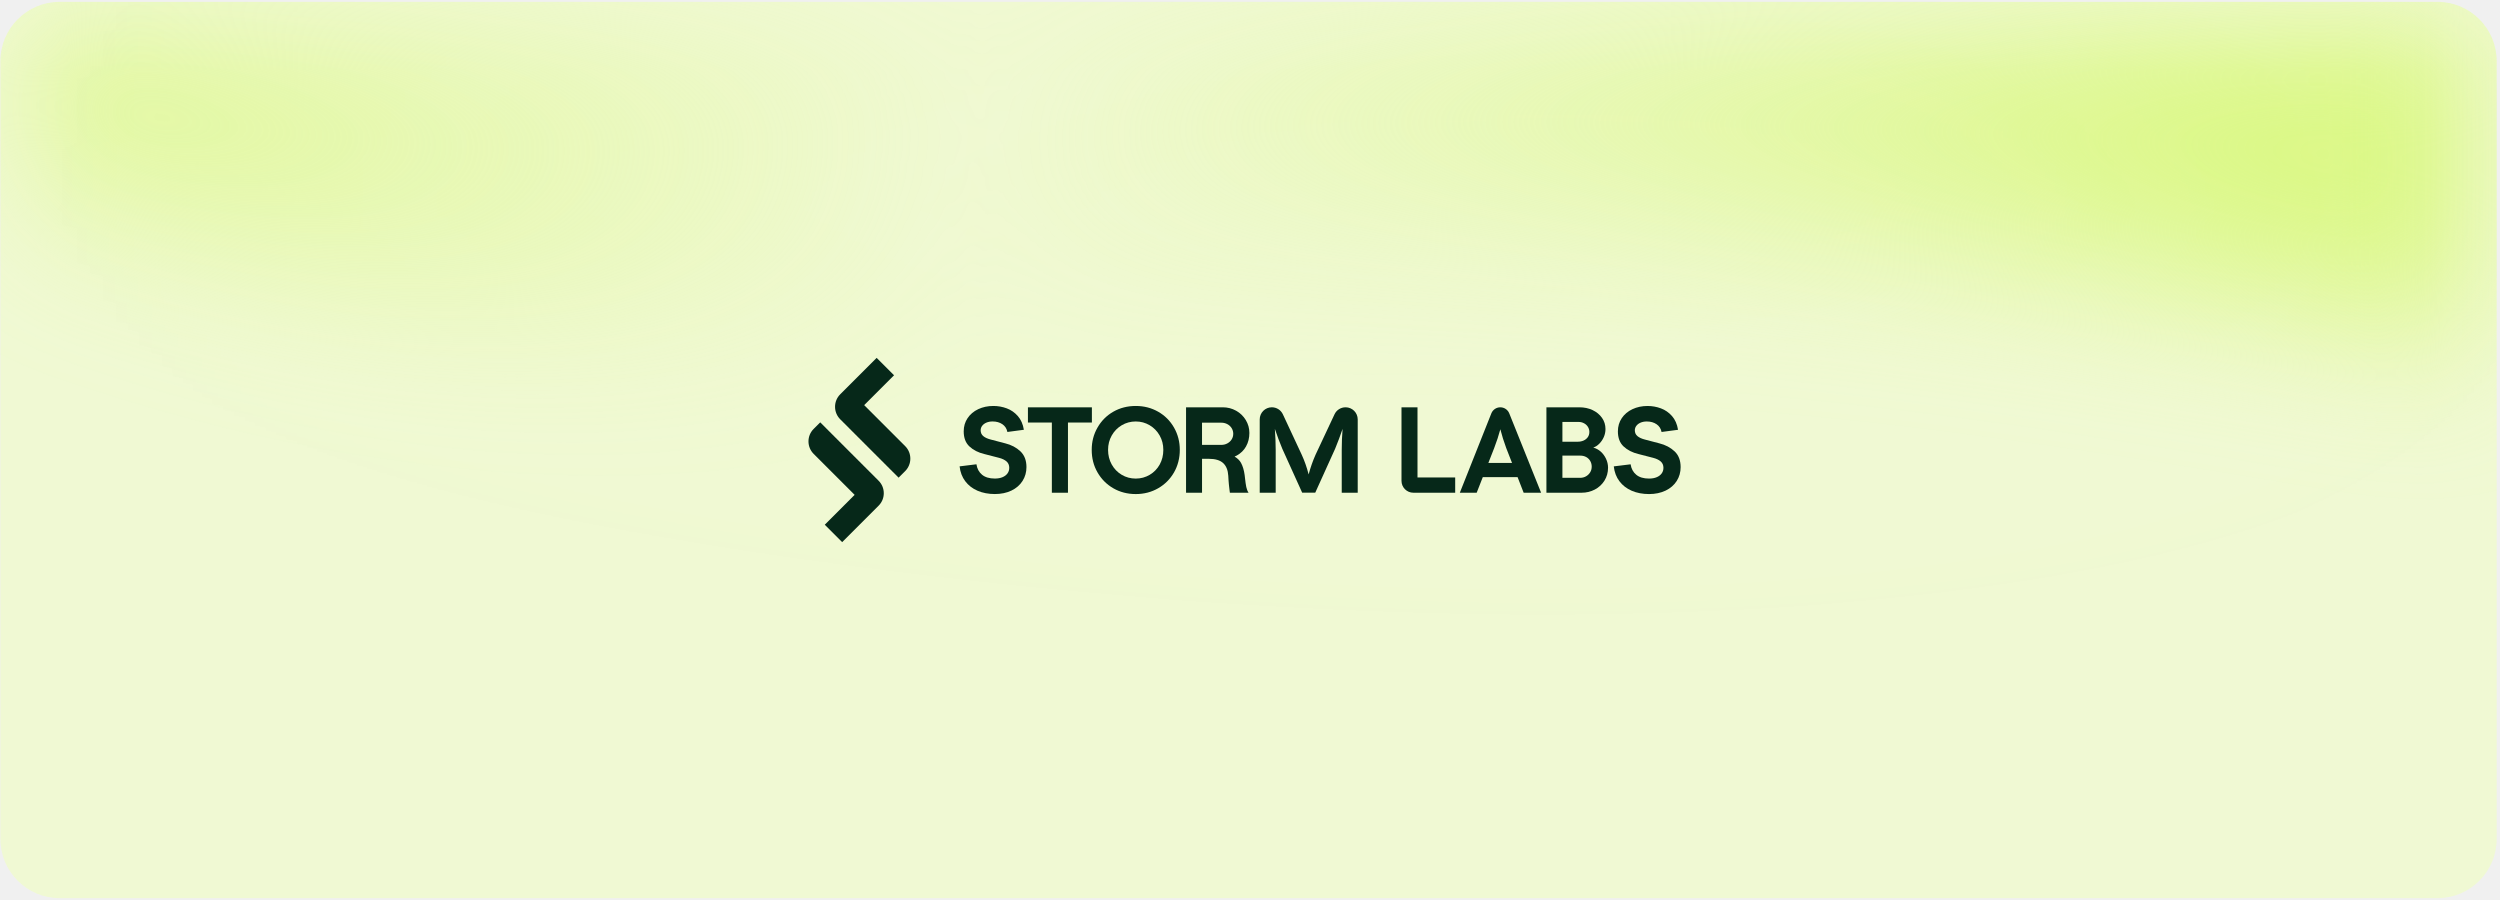
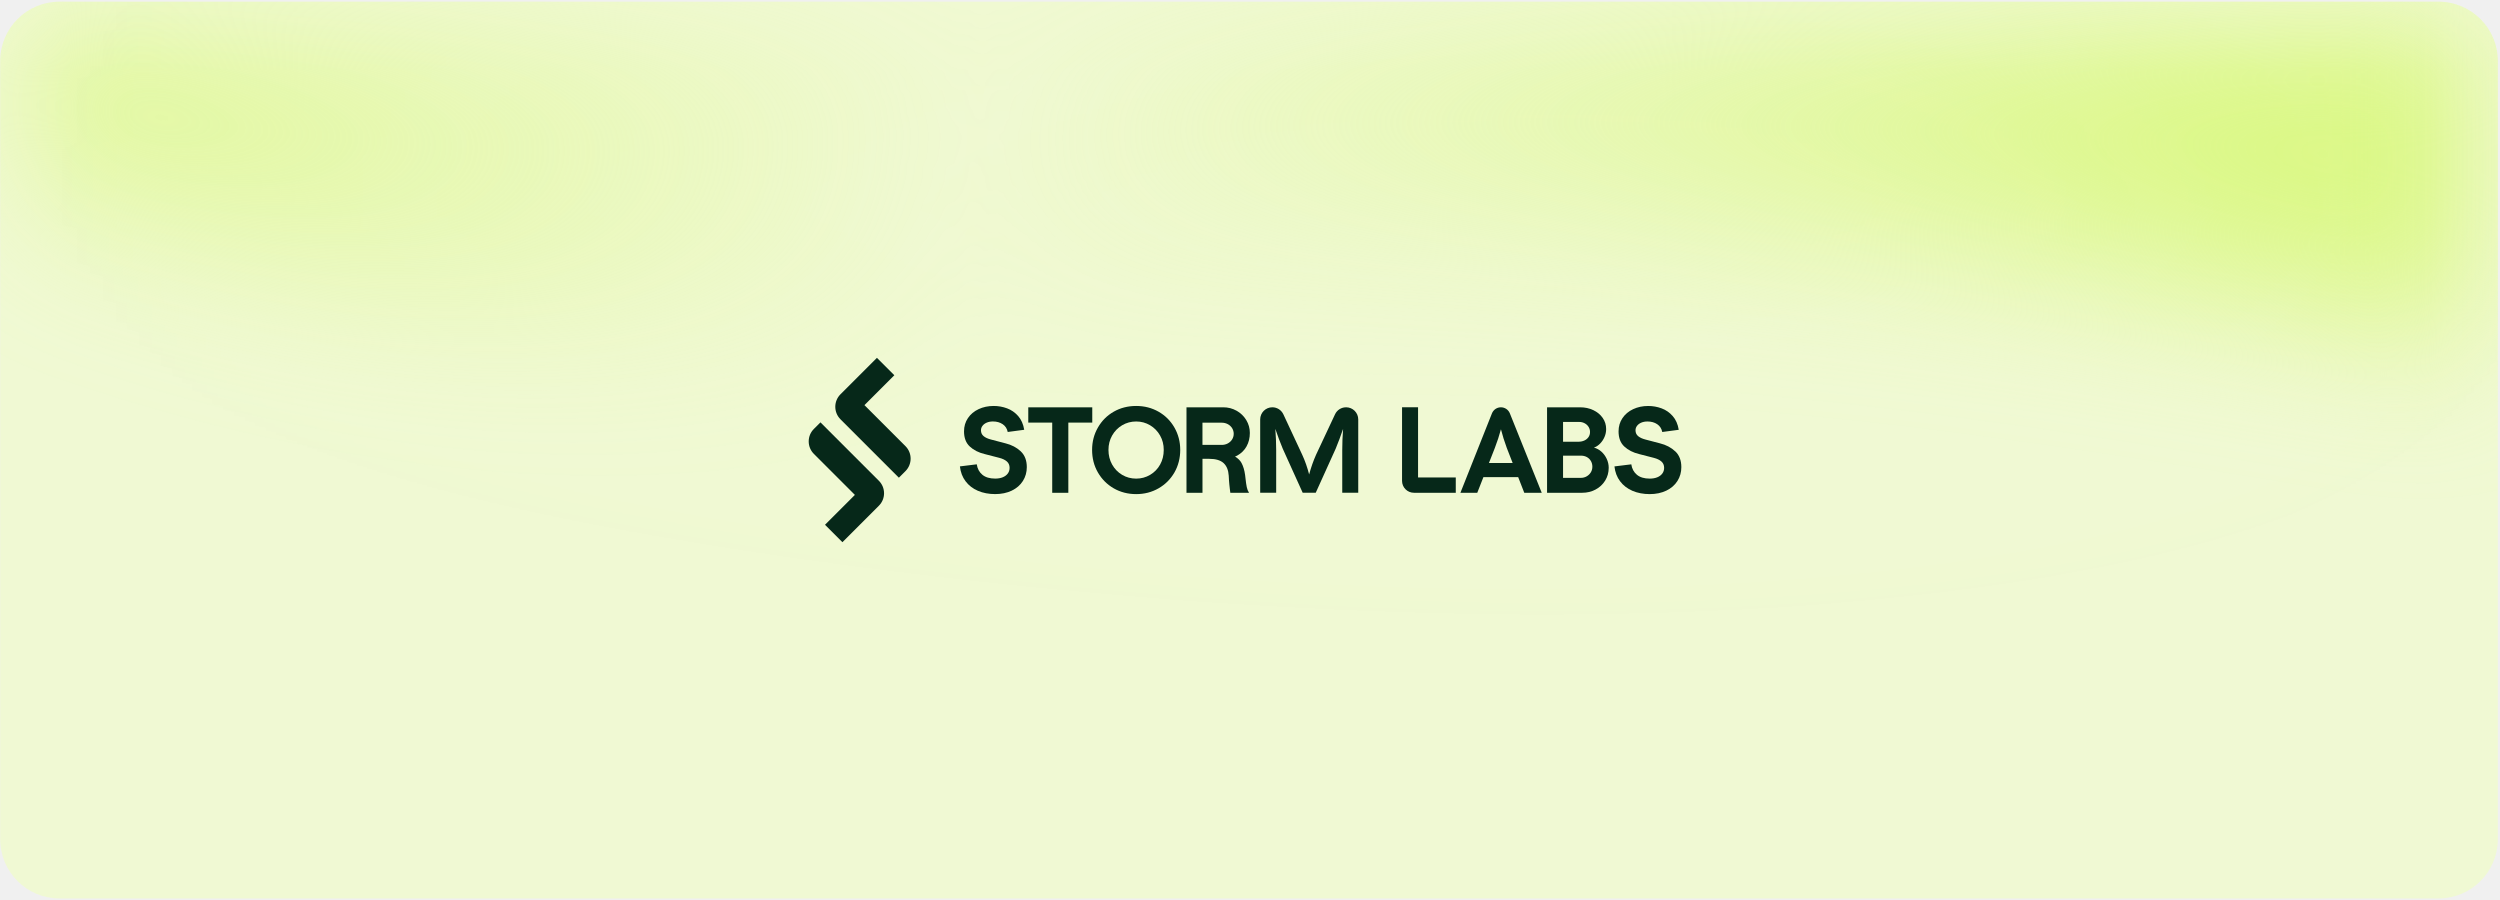
- <svg xmlns="http://www.w3.org/2000/svg" width="675" height="243" viewBox="0 0 675 243" fill="none">
+ <svg xmlns="http://www.w3.org/2000/svg" width="1065" height="383" viewBox="0 0 1065 383" fill="none">
  <g clip-path="url(#clip0_13332_2692)">
-     <rect x="0.106" y="0.501" width="674" height="242" rx="16" fill="#F0F9D3" />
+     <rect x="0.078" y="0.711" width="1064" height="382.03" rx="25.258" fill="#F0F9D3" />
    <g style="mix-blend-mode:multiply" filter="url(#filter0_f_13332_2692)">
-       <path d="M-374.293 -440.93C-322.842 -579.423 42.048 -571.76 440.714 -423.814C839.379 -275.869 1120.85 -43.666 1069.4 94.828C1017.95 233.322 587.879 1.961 254.394 77.714C-79.092 153.466 -425.744 -302.436 -374.293 -440.93Z" fill="url(#paint0_linear_13332_2692)" />
+       <path d="M-590.961 -696.162C-509.739 -914.793 66.289 -902.695 695.637 -669.143C1324.98 -435.592 1769.33 -69.027 1688.11 149.604C1606.88 368.235 927.958 3.001 401.506 122.588C-124.947 242.173 -672.183 -477.531 -590.961 -696.162Z" fill="url(#paint0_linear_13332_2692)" />
    </g>
    <g style="mix-blend-mode:hard-light" opacity="0.12" filter="url(#filter1_f_13332_2692)">
-       <path d="M783.739 -368.725C783.739 -593.932 542.808 -776.499 245.606 -776.499C-51.596 -776.499 -292.527 -593.932 -292.527 -368.725C-292.527 -143.519 -325.984 -33.04 245.606 39.046C817.195 111.133 783.739 -143.519 783.739 -368.725Z" fill="url(#paint1_radial_13332_2692)" />
+       <path d="M1236.7 -582.163C1236.7 -937.681 856.356 -1225.89 387.182 -1225.89C-81.992 -1225.89 -462.333 -937.681 -462.333 -582.163C-462.333 -226.645 -515.15 -52.238 387.182 61.559C1289.51 175.358 1236.7 -226.645 1236.7 -582.163Z" fill="url(#paint1_radial_13332_2692)" />
    </g>
-     <path d="M271.367 119.69L267.478 118.67C266.62 118.45 265.956 118.143 265.484 117.749C265.011 117.355 264.775 116.829 264.775 116.17C264.775 115.73 264.911 115.328 265.189 114.967C265.463 114.602 265.844 114.316 266.325 114.109C266.81 113.902 267.37 113.794 268.004 113.794C269.037 113.794 269.916 114.043 270.641 114.536C271.367 115.03 271.819 115.73 271.993 116.63L276.442 116.037C276.197 114.524 275.654 113.288 274.812 112.33C273.967 111.373 272.967 110.68 271.815 110.253C270.662 109.826 269.46 109.611 268.208 109.611C266.715 109.611 265.355 109.897 264.136 110.469C262.917 111.041 261.955 111.849 261.255 112.89C260.55 113.935 260.201 115.129 260.201 116.464C260.201 118.222 260.716 119.582 261.752 120.548C262.785 121.514 264.124 122.198 265.774 122.592L269.729 123.612C270.588 123.832 271.263 124.155 271.757 124.582C272.25 125.009 272.499 125.59 272.499 126.311C272.499 126.879 272.341 127.389 272.022 127.824C271.703 128.264 271.251 128.604 270.67 128.844C270.09 129.089 269.402 129.209 268.61 129.209C267.138 129.209 265.985 128.865 265.152 128.173C264.319 127.48 263.813 126.543 263.639 125.357L259.09 125.917C259.264 127.476 259.774 128.819 260.624 129.939C261.47 131.058 262.577 131.912 263.95 132.505C265.322 133.098 266.922 133.392 268.61 133.392C270.297 133.392 271.794 133.077 273.092 132.455C274.385 131.829 275.385 130.963 276.089 129.852C276.79 128.745 277.143 127.497 277.143 126.112C277.143 124.313 276.599 122.895 275.513 121.862C274.427 120.83 273.05 120.104 271.379 119.69H271.367Z" fill="#062819" />
-     <path d="M294.809 114.093V109.972H277.541V114.093H284V133.036H288.35V114.093H294.809Z" fill="#062819" />
-     <path d="M312.7 111.161C310.888 110.129 308.894 109.611 306.655 109.611C304.416 109.611 302.392 110.129 300.593 111.161C298.789 112.194 297.367 113.62 296.327 115.444C295.286 117.268 294.764 119.234 294.764 121.473C294.764 123.711 295.282 125.739 296.327 127.551C297.371 129.363 298.794 130.793 300.593 131.834C302.392 132.874 304.436 133.397 306.655 133.397C308.873 133.397 310.888 132.878 312.7 131.834C314.512 130.793 315.938 129.363 316.983 127.551C318.023 125.739 318.546 123.67 318.546 121.473C318.546 119.275 318.023 117.268 316.983 115.444C315.942 113.624 314.512 112.194 312.7 111.161ZM313.127 125.411C312.48 126.585 311.58 127.513 310.428 128.197C309.275 128.877 308.039 129.217 306.655 129.217C305.27 129.217 304.005 128.877 302.865 128.197C301.725 127.518 300.825 126.589 300.166 125.411C299.507 124.238 299.179 122.903 299.179 121.477C299.179 120.05 299.507 118.753 300.166 117.588C300.825 116.423 301.725 115.502 302.865 114.818C304.005 114.138 305.291 113.798 306.655 113.798C308.019 113.798 309.267 114.138 310.411 114.818C311.551 115.498 312.451 116.423 313.11 117.588C313.769 118.753 314.097 120.03 314.097 121.477C314.097 122.924 313.774 124.238 313.127 125.411Z" fill="#062819" />
-     <path d="M336.44 120.515C337.033 119.462 337.332 118.251 337.332 116.892C337.332 115.639 337.008 114.483 336.362 113.413C335.715 112.347 334.84 111.506 333.741 110.892C332.643 110.279 331.449 109.972 330.151 109.972H320.233V133.036H324.549V123.878H326.394C328.127 123.878 329.413 124.263 330.25 125.03C331.084 125.801 331.544 126.942 331.635 128.459C331.656 128.899 331.681 129.297 331.701 129.645C331.722 129.997 331.755 130.391 331.801 130.831C331.842 131.249 331.888 131.643 331.934 132.016C331.975 132.39 332.021 132.73 332.066 133.036H337.108C336.822 132.597 336.619 132.087 336.499 131.502C336.378 130.922 336.262 130.122 336.154 129.114C336.134 128.828 336.096 128.542 336.055 128.256C335.877 126.958 335.557 125.872 335.085 124.993C334.724 124.325 334.144 123.753 333.339 123.277C333.546 123.189 333.75 123.094 333.945 122.986C335.018 122.393 335.856 121.568 336.449 120.515H336.44ZM324.545 120.121V114.126H329.753C330.346 114.126 330.889 114.259 331.382 114.52C331.876 114.785 332.265 115.146 332.551 115.606C332.833 116.066 332.978 116.572 332.978 117.12C332.978 117.667 332.837 118.173 332.551 118.633C332.265 119.093 331.876 119.454 331.382 119.719C330.889 119.985 330.346 120.117 329.753 120.117H324.545V120.121Z" fill="#062819" />
-     <path d="M363.295 109.971H363.291C362.018 109.971 360.861 110.705 360.322 111.858L355.21 122.753C354.464 124.424 353.838 126.203 353.332 128.089C352.847 126.199 352.225 124.42 351.453 122.753L346.374 111.862C345.835 110.709 344.675 109.967 343.402 109.967C341.59 109.967 340.122 111.435 340.122 113.246V133.032H344.438V121.53C344.438 119.685 344.359 117.774 344.21 115.796C344.845 117.687 345.516 119.474 346.221 121.165L351.59 133.027H355.115L360.484 121.165C361.184 119.474 361.856 117.683 362.495 115.796C362.341 117.774 362.267 119.685 362.267 121.53V133.032H366.583V113.246C366.583 111.435 365.115 109.967 363.303 109.967L363.295 109.971Z" fill="#062819" />
-     <path d="M382.719 109.971H378.403V129.827C378.403 131.601 379.838 133.036 381.612 133.036H392.902V128.914H382.724V109.967L382.719 109.971Z" fill="#062819" />
-     <path d="M405.079 109.972C404.014 109.972 403.056 110.623 402.662 111.614L394.154 133.036H398.703L400.357 128.82H409.744L411.386 133.036H416.1L407.497 111.605C407.098 110.619 406.145 109.972 405.083 109.972H405.079ZM401.854 124.997L403.442 120.946C404.101 119.234 404.648 117.555 405.092 115.905C405.511 117.555 406.037 119.234 406.671 120.946L408.251 124.997H401.854Z" fill="#062819" />
-     <path d="M432.195 121.933C431.602 121.407 430.93 121.042 430.184 120.847C430.777 120.648 431.328 120.291 431.834 119.777C432.34 119.263 432.742 118.662 433.037 117.982C433.335 117.302 433.48 116.589 433.48 115.838C433.48 114.719 433.165 113.712 432.543 112.824C431.917 111.933 431.071 111.236 430.006 110.73C428.94 110.225 427.746 109.972 426.432 109.972H417.534V133.036H427.025C428.318 133.036 429.512 132.75 430.599 132.178C431.685 131.61 432.552 130.806 433.203 129.773C433.849 128.741 434.173 127.576 434.173 126.282C434.173 125.449 433.99 124.649 433.63 123.878C433.265 123.107 432.788 122.46 432.195 121.933ZM421.85 113.923H426.233C426.759 113.923 427.249 114.047 427.696 114.288C428.148 114.532 428.497 114.86 428.75 115.275C429.003 115.693 429.127 116.141 429.127 116.626C429.127 117.173 428.986 117.646 428.7 118.044C428.414 118.438 428.036 118.741 427.564 118.952C427.091 119.159 426.573 119.263 426.001 119.263H421.85V113.923ZM429.347 127.518C429.073 127.97 428.7 128.331 428.227 128.604C427.755 128.878 427.22 129.015 426.627 129.015H421.85V123.019H426.693C427.265 123.019 427.779 123.144 428.244 123.384C428.704 123.629 429.073 123.977 429.347 124.437C429.62 124.898 429.761 125.416 429.761 125.988C429.761 126.56 429.624 127.07 429.347 127.522V127.518Z" fill="#062819" />
-     <path d="M452.13 121.867C451.043 120.835 449.667 120.109 447.996 119.695L444.107 118.675C443.249 118.455 442.585 118.148 442.113 117.754C441.64 117.36 441.404 116.834 441.404 116.175C441.404 115.735 441.54 115.333 441.818 114.972C442.092 114.607 442.473 114.321 442.954 114.114C443.439 113.907 443.999 113.799 444.633 113.799C445.666 113.799 446.545 114.048 447.27 114.541C447.996 115.034 448.448 115.735 448.622 116.635L453.071 116.042C452.826 114.529 452.283 113.293 451.441 112.335C450.595 111.378 449.596 110.685 448.444 110.258C447.291 109.831 446.089 109.615 444.836 109.615C443.344 109.615 441.984 109.902 440.765 110.474C439.546 111.046 438.584 111.854 437.883 112.895C437.179 113.94 436.83 115.134 436.83 116.469C436.83 118.227 437.344 119.587 438.381 120.553C439.413 121.519 440.753 122.203 442.403 122.597L446.358 123.617C447.216 123.837 447.892 124.16 448.386 124.587C448.879 125.014 449.128 125.594 449.128 126.316C449.128 126.884 448.97 127.394 448.651 127.829C448.332 128.269 447.88 128.609 447.299 128.849C446.719 129.094 446.031 129.214 445.239 129.214C443.767 129.214 442.614 128.87 441.781 128.177C440.947 127.485 440.442 126.548 440.267 125.362L435.719 125.922C435.893 127.481 436.403 128.824 437.253 129.944C438.099 131.063 439.206 131.917 440.578 132.51C441.951 133.103 443.551 133.397 445.239 133.397C446.926 133.397 448.423 133.082 449.721 132.46C451.014 131.834 452.013 130.968 452.718 129.857C453.419 128.75 453.771 127.502 453.771 126.117C453.771 124.317 453.228 122.899 452.142 121.867H452.13Z" fill="#062819" />
-     <path fill-rule="evenodd" clip-rule="evenodd" d="M233.33 109.387L244.401 120.457C246.254 122.314 246.254 125.337 244.401 127.19L242.622 128.969L226.854 113.201C225.001 111.344 225.001 108.321 226.854 106.468L236.697 96.625L241.395 101.323L233.33 109.387ZM219.681 115.813L221.46 114.034L237.228 129.802C238.127 130.702 238.621 131.904 238.621 133.169C238.621 134.433 238.127 135.631 237.228 136.531L227.385 146.374L222.687 141.676L230.751 133.612L219.681 122.542C218.781 121.642 218.288 120.44 218.288 119.176C218.288 117.911 218.781 116.713 219.681 115.813Z" fill="#062819" />
+     <path d="M428.3 188.851L422.161 187.241C420.806 186.894 419.759 186.41 419.013 185.788C418.266 185.167 417.893 184.335 417.893 183.295C417.893 182.601 418.109 181.966 418.548 181.397C418.98 180.821 419.582 180.369 420.341 180.042C421.107 179.714 421.991 179.544 422.992 179.544C424.622 179.544 426.009 179.937 427.155 180.716C428.3 181.495 429.014 182.601 429.289 184.021L436.312 183.085C435.925 180.696 435.068 178.746 433.739 177.234C432.404 175.722 430.827 174.629 429.007 173.955C427.188 173.281 425.289 172.94 423.313 172.94C420.957 172.94 418.81 173.392 416.885 174.295C414.961 175.198 413.443 176.475 412.337 178.117C411.224 179.767 410.674 181.652 410.674 183.759C410.674 186.534 411.486 188.681 413.122 190.206C414.752 191.731 416.866 192.811 419.471 193.433L425.715 195.043C427.07 195.39 428.137 195.901 428.916 196.575C429.694 197.249 430.087 198.165 430.087 199.304C430.087 200.201 429.838 201.006 429.334 201.693C428.83 202.387 428.117 202.923 427.201 203.303C426.284 203.689 425.198 203.879 423.948 203.879C421.624 203.879 419.805 203.336 418.489 202.243C417.173 201.15 416.375 199.671 416.1 197.799L408.92 198.682C409.195 201.143 410 203.264 411.342 205.031C412.677 206.798 414.424 208.147 416.591 209.082C418.757 210.018 421.284 210.483 423.948 210.483C426.612 210.483 428.974 209.986 431.023 209.004C433.065 208.016 434.643 206.648 435.755 204.894C436.861 203.146 437.418 201.176 437.418 198.99C437.418 196.149 436.56 193.911 434.846 192.281C433.131 190.651 430.958 189.506 428.32 188.851H428.3Z" fill="#062819" />
+     <path d="M465.307 180.016V173.51H438.046V180.016H448.244V209.921H455.109V180.016H465.307Z" fill="#062819" />
+     <path d="M493.55 175.388C490.689 173.758 487.541 172.94 484.007 172.94C480.472 172.94 477.278 173.758 474.438 175.388C471.59 177.018 469.345 179.269 467.702 182.149C466.06 185.029 465.235 188.131 465.235 191.666C465.235 195.2 466.053 198.401 467.702 201.261C469.352 204.121 471.597 206.379 474.438 208.022C477.278 209.665 480.505 210.49 484.007 210.49C487.508 210.49 490.689 209.672 493.55 208.022C496.41 206.379 498.661 204.121 500.311 201.261C501.954 198.401 502.778 195.135 502.778 191.666C502.778 188.197 501.954 185.029 500.311 182.149C498.668 179.276 496.41 177.018 493.55 175.388ZM494.224 197.884C493.203 199.736 491.782 201.202 489.963 202.282C488.143 203.355 486.193 203.892 484.007 203.892C481.821 203.892 479.824 203.355 478.024 202.282C476.224 201.209 474.804 199.743 473.763 197.884C472.723 196.031 472.206 193.924 472.206 191.672C472.206 189.421 472.723 187.372 473.763 185.533C474.804 183.694 476.224 182.241 478.024 181.161C479.824 180.087 481.853 179.551 484.007 179.551C486.16 179.551 488.13 180.087 489.937 181.161C491.737 182.234 493.157 183.694 494.198 185.533C495.238 187.372 495.755 189.388 495.755 191.672C495.755 193.957 495.245 196.031 494.224 197.884Z" fill="#062819" />
+     <path d="M531.028 190.155C531.963 188.492 532.435 186.581 532.435 184.434C532.435 182.458 531.924 180.631 530.903 178.943C529.882 177.261 528.501 175.932 526.767 174.963C525.032 173.995 523.147 173.51 521.098 173.51H505.442V209.921H512.256V195.463H515.168C517.904 195.463 519.933 196.071 521.256 197.282C522.571 198.5 523.298 200.3 523.442 202.695C523.474 203.389 523.514 204.017 523.546 204.567C523.579 205.123 523.631 205.745 523.703 206.439C523.769 207.1 523.841 207.722 523.913 208.311C523.978 208.9 524.05 209.437 524.122 209.921H532.081C531.63 209.227 531.309 208.422 531.119 207.499C530.929 206.583 530.746 205.32 530.576 203.729C530.543 203.278 530.484 202.826 530.419 202.374C530.137 200.326 529.633 198.611 528.887 197.223C528.318 196.17 527.401 195.266 526.132 194.514C526.459 194.376 526.78 194.226 527.087 194.056C528.783 193.12 530.105 191.817 531.041 190.155H531.028ZM512.249 189.533V180.069H520.47C521.406 180.069 522.263 180.278 523.042 180.69C523.821 181.109 524.437 181.679 524.888 182.405C525.333 183.132 525.562 183.93 525.562 184.794C525.562 185.658 525.34 186.457 524.888 187.183C524.437 187.91 523.821 188.479 523.042 188.898C522.263 189.317 521.406 189.526 520.47 189.526H512.249V189.533Z" fill="#062819" />
+     <path d="M573.421 173.509H573.414C571.405 173.509 569.579 174.668 568.728 176.487L560.658 193.688C559.479 196.326 558.491 199.133 557.693 202.111C556.927 199.127 555.945 196.319 554.728 193.688L546.71 176.494C545.859 174.674 544.026 173.503 542.017 173.503C539.157 173.503 536.84 175.82 536.84 178.68V209.913H543.653V191.757C543.653 188.844 543.529 185.827 543.293 182.705C544.295 185.69 545.355 188.511 546.468 191.181L554.944 209.907H560.507L568.983 191.181C570.089 188.511 571.15 185.683 572.158 182.705C571.915 185.827 571.798 188.844 571.798 191.757V209.913H578.611V178.68C578.611 175.82 576.294 173.503 573.434 173.503L573.421 173.509Z" fill="#062819" />
+     <path d="M604.085 173.509H597.272V204.854C597.272 207.655 599.536 209.92 602.338 209.92H620.16V203.414H604.092V173.503L604.085 173.509Z" fill="#062819" />
+     <path d="M639.383 173.51C637.701 173.51 636.189 174.538 635.567 176.102L622.137 209.921H629.317L631.928 203.265H646.747L649.339 209.921H656.78L643.199 176.089C642.571 174.531 641.065 173.51 639.39 173.51H639.383ZM634.291 197.23L636.798 190.835C637.839 188.132 638.703 185.481 639.403 182.876C640.064 185.481 640.895 188.132 641.897 190.835L644.39 197.23H634.291Z" fill="#062819" />
+     <path d="M682.189 192.393C681.253 191.562 680.193 190.986 679.015 190.678C679.951 190.364 680.821 189.801 681.62 188.99C682.418 188.178 683.053 187.229 683.518 186.156C683.989 185.082 684.218 183.956 684.218 182.772C684.218 181.005 683.721 179.414 682.739 178.013C681.751 176.606 680.415 175.507 678.733 174.708C677.051 173.91 675.166 173.51 673.091 173.51H659.045V209.921H674.027C676.069 209.921 677.954 209.469 679.669 208.566C681.384 207.669 682.752 206.4 683.779 204.77C684.801 203.14 685.311 201.301 685.311 199.259C685.311 197.943 685.023 196.68 684.454 195.463C683.878 194.245 683.125 193.224 682.189 192.393ZM665.859 179.748H672.777C673.608 179.748 674.381 179.944 675.087 180.324C675.801 180.71 676.351 181.227 676.75 181.882C677.149 182.543 677.346 183.25 677.346 184.015C677.346 184.879 677.123 185.625 676.671 186.254C676.22 186.876 675.624 187.353 674.878 187.687C674.132 188.014 673.314 188.178 672.41 188.178H665.859V179.748ZM677.692 201.209C677.26 201.923 676.671 202.492 675.925 202.924C675.179 203.356 674.335 203.572 673.399 203.572H665.859V194.108H673.504C674.407 194.108 675.218 194.304 675.951 194.684C676.678 195.07 677.26 195.62 677.692 196.346C678.124 197.073 678.347 197.891 678.347 198.794C678.347 199.697 678.131 200.502 677.692 201.216V201.209Z" fill="#062819" />
+     <path d="M713.658 192.289C711.943 190.659 709.77 189.514 707.133 188.859L700.993 187.249C699.639 186.902 698.591 186.418 697.845 185.796C697.099 185.174 696.726 184.343 696.726 183.302C696.726 182.608 696.942 181.974 697.38 181.404C697.812 180.828 698.415 180.377 699.174 180.049C699.94 179.722 700.823 179.552 701.825 179.552C703.454 179.552 704.842 179.945 705.987 180.723C707.133 181.502 707.846 182.608 708.121 184.029L715.144 183.093C714.758 180.704 713.901 178.753 712.572 177.241C711.237 175.73 709.659 174.637 707.84 173.962C706.02 173.288 704.122 172.948 702.145 172.948C699.789 172.948 697.642 173.399 695.718 174.303C693.794 175.206 692.275 176.482 691.169 178.125C690.056 179.774 689.506 181.659 689.506 183.767C689.506 186.542 690.318 188.689 691.954 190.214C693.584 191.739 695.698 192.819 698.303 193.441L704.547 195.051C705.902 195.398 706.969 195.908 707.748 196.582C708.527 197.257 708.92 198.173 708.92 199.312C708.92 200.208 708.671 201.013 708.167 201.701C707.663 202.394 706.949 202.931 706.033 203.311C705.117 203.697 704.03 203.887 702.78 203.887C700.457 203.887 698.637 203.344 697.321 202.25C696.006 201.157 695.207 199.678 694.932 197.806L687.752 198.69C688.027 201.151 688.832 203.272 690.174 205.039C691.509 206.806 693.257 208.154 695.423 209.09C697.59 210.026 700.116 210.491 702.78 210.491C705.444 210.491 707.807 209.993 709.856 209.012C711.898 208.023 713.475 206.655 714.588 204.901C715.694 203.154 716.25 201.184 716.25 198.998C716.25 196.157 715.393 193.918 713.678 192.289H713.658Z" fill="#062819" />
+     <path fill-rule="evenodd" clip-rule="evenodd" d="M368.254 172.587L385.73 190.062C388.656 192.995 388.656 197.766 385.73 200.692L382.922 203.5L358.031 178.608C355.105 175.676 355.105 170.905 358.031 167.979L373.569 152.441L380.985 159.857L368.254 172.587ZM346.707 182.732L349.515 179.924L374.406 204.815C375.826 206.235 376.605 208.133 376.605 210.129C376.605 212.126 375.826 214.017 374.406 215.438L358.868 230.976L351.452 223.56L364.182 210.83L346.707 193.354C345.286 191.934 344.508 190.036 344.508 188.04C344.508 186.043 345.286 184.152 346.707 182.732Z" fill="#062819" />
  </g>
  <defs>
-     <filter id="filter0_f_13332_2692" x="-419.397" y="-579.988" width="1534.87" height="759.979" filterUnits="userSpaceOnUse" color-interpolation-filters="sRGB">
+     <filter id="filter0_f_13332_2692" x="-662.164" y="-915.684" width="2422.99" height="1199.73" filterUnits="userSpaceOnUse" color-interpolation-filters="sRGB">
      <feFlood flood-opacity="0" result="BackgroundImageFix" />
      <feBlend mode="normal" in="SourceGraphic" in2="BackgroundImageFix" result="shape" />
-       <feGaussianBlur stdDeviation="20" result="effect1_foregroundBlur_13332_2692" />
+       <feGaussianBlur stdDeviation="31.573" result="effect1_foregroundBlur_13332_2692" />
    </filter>
-     <filter id="filter1_f_13332_2692" x="-412.894" y="-896.499" width="1317" height="1068" filterUnits="userSpaceOnUse" color-interpolation-filters="sRGB">
+     <filter id="filter1_f_13332_2692" x="-652.349" y="-1415.32" width="2079.06" height="1685.98" filterUnits="userSpaceOnUse" color-interpolation-filters="sRGB">
      <feFlood flood-opacity="0" result="BackgroundImageFix" />
      <feBlend mode="normal" in="SourceGraphic" in2="BackgroundImageFix" result="shape" />
-       <feGaussianBlur stdDeviation="60" result="effect1_foregroundBlur_13332_2692" />
+       <feGaussianBlur stdDeviation="94.718" result="effect1_foregroundBlur_13332_2692" />
    </filter>
-     <linearGradient id="paint0_linear_13332_2692" x1="607.865" y1="13.493" x2="-63.225" y2="-52.247" gradientUnits="userSpaceOnUse">
+     <linearGradient id="paint0_linear_13332_2692" x1="959.508" y1="21.206" x2="-99.898" y2="-82.574" gradientUnits="userSpaceOnUse">
      <stop stop-color="#E9FEA2" />
      <stop offset="0.505" stop-color="#E9FDA6" stop-opacity="0" />
      <stop offset="1" stop-color="#E9FEA2" />
    </linearGradient>
-     <radialGradient id="paint1_radial_13332_2692" cx="0" cy="0" r="1" gradientUnits="userSpaceOnUse" gradientTransform="translate(246.227 -291.261) rotate(-90.0732) scale(485.237 640.362)">
+     <radialGradient id="paint1_radial_13332_2692" cx="0" cy="0" r="1" gradientUnits="userSpaceOnUse" gradientTransform="translate(388.162 -459.875) rotate(-90.0732) scale(766.013 1010.9)">
      <stop stop-color="#93C8E7" />
      <stop offset="0.906" stop-color="#E9FDA6" />
    </radialGradient>
    <clipPath id="clip0_13332_2692">
-       <rect x="0.106" y="0.501" width="674" height="242" rx="16" fill="white" />
+       <rect x="0.078" y="0.711" width="1064" height="382.03" rx="25.258" fill="white" />
    </clipPath>
  </defs>
</svg>
